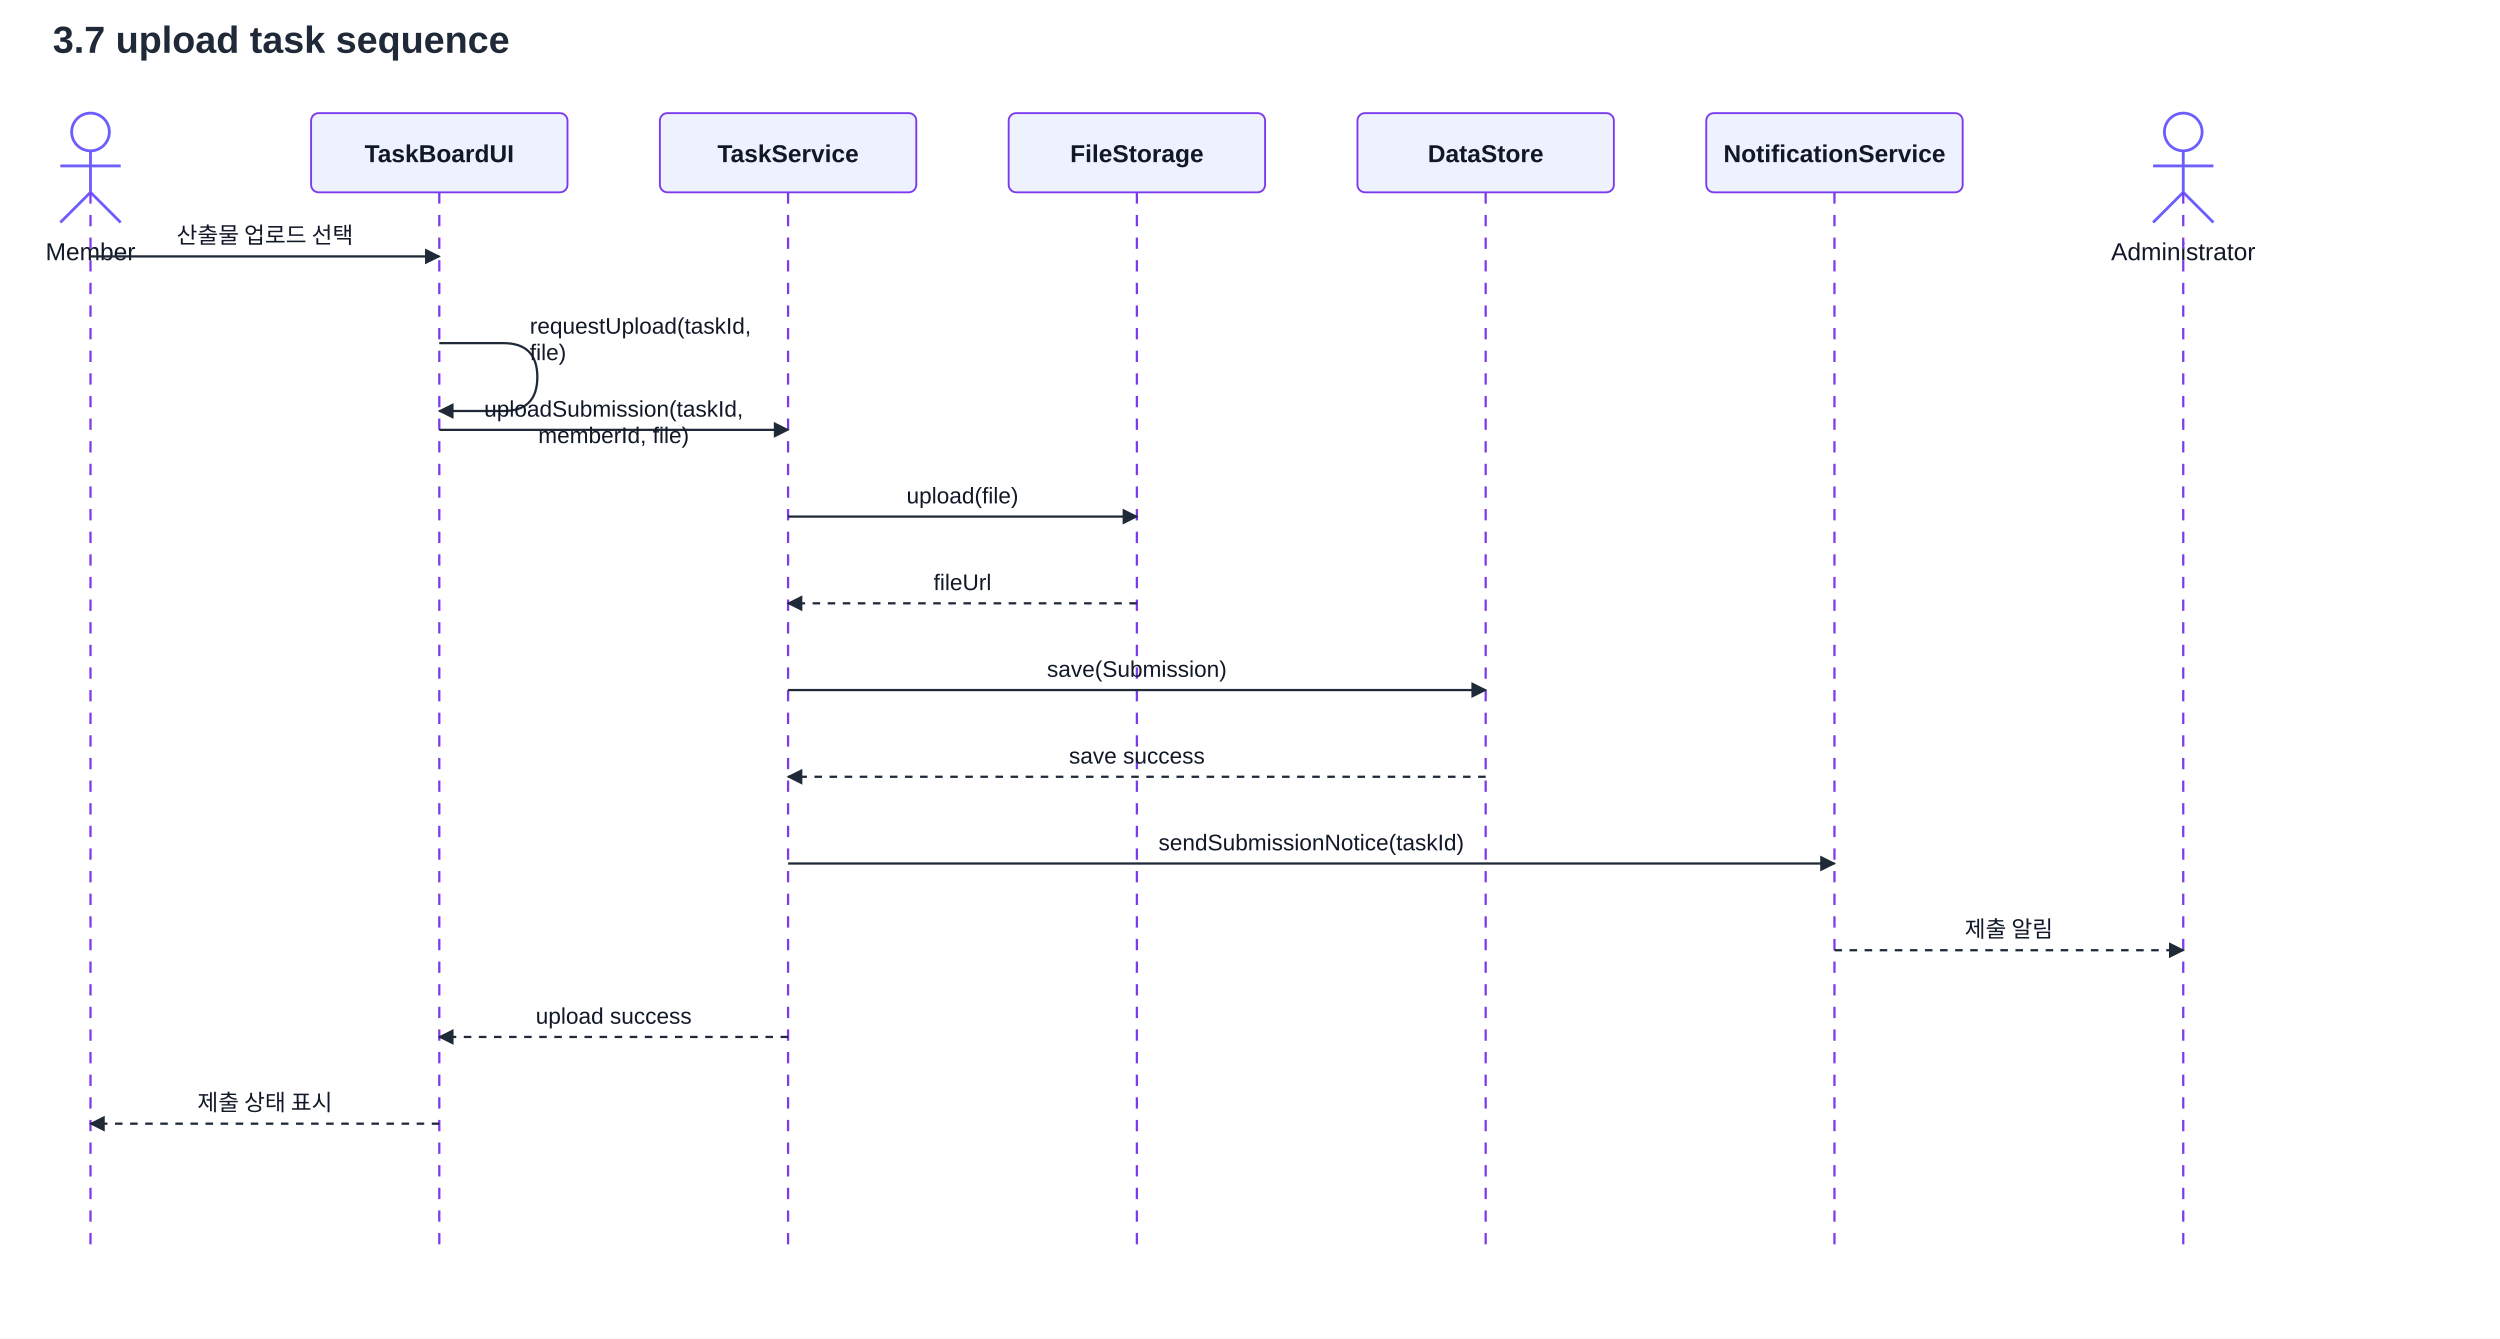
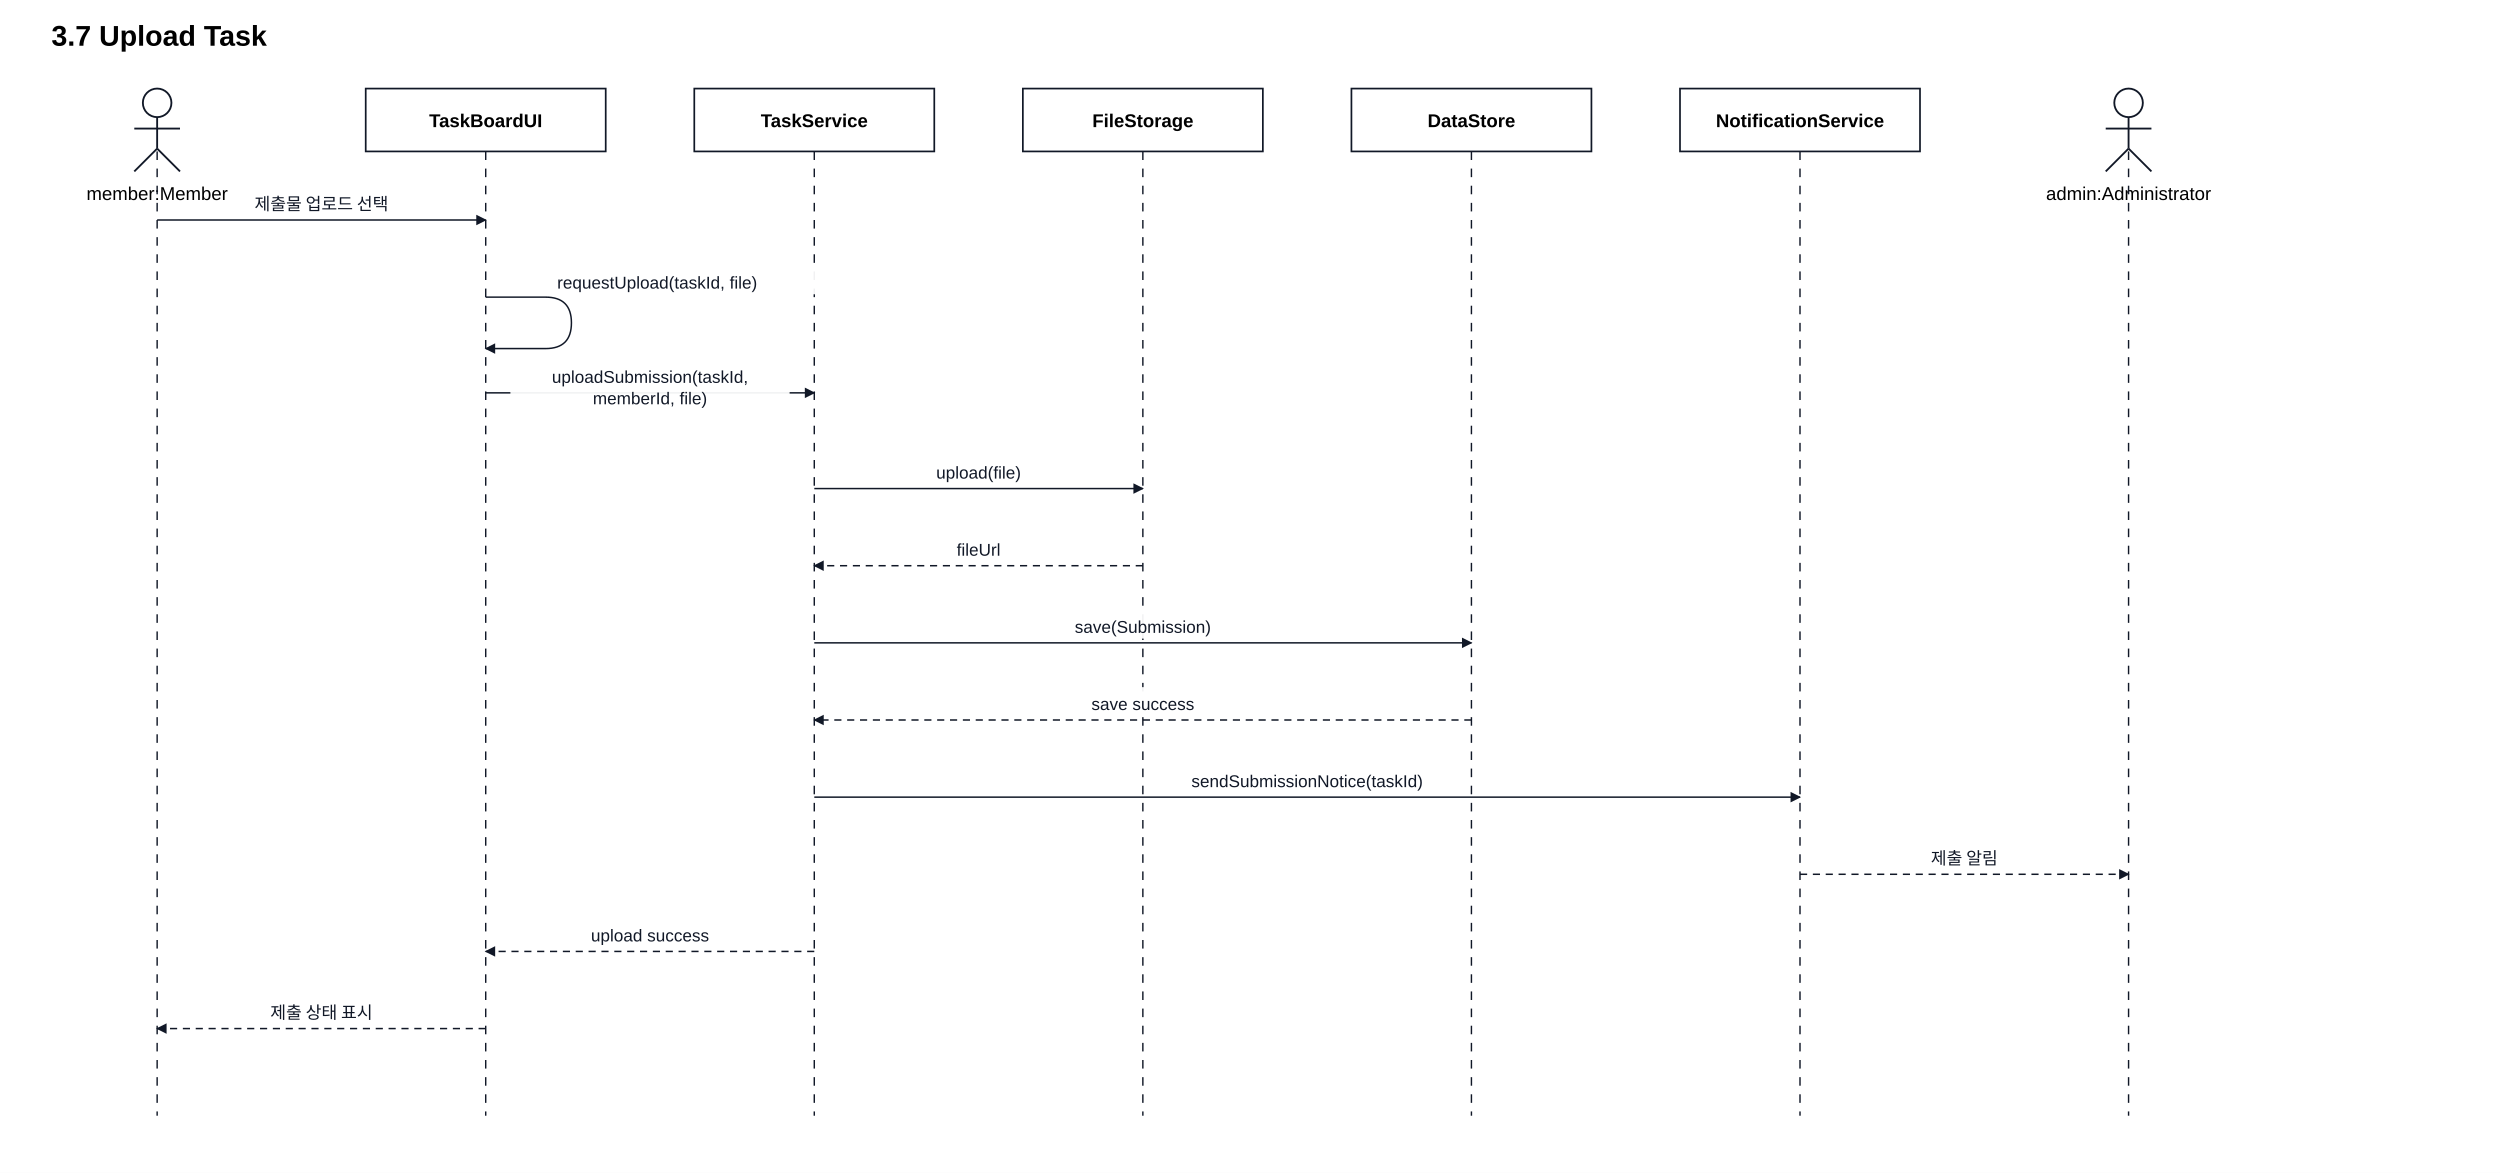
- <svg xmlns="http://www.w3.org/2000/svg" width="1326" height="710" viewBox="0 0 1326 710">
+ <svg xmlns="http://www.w3.org/2000/svg" width="1750" height="821" viewBox="0 0 1750 821">
  <defs>
-     <marker id="arrow" viewBox="0 0 10 10" refX="9" refY="5" markerWidth="7" markerHeight="7" orient="auto-start-reverse">
-       <path d="M0 0 L10 5 L0 10 z" fill="#1f2937" />
+     <marker id="arrow" viewBox="0 0 10 10" refX="9" refY="5" markerWidth="7" markerHeight="7" orient="auto">
+       <path d="M0 0 L10 5 L0 10 z" fill="#111827" />
+     </marker>
+     <marker id="hollowArrow" viewBox="0 0 10 10" refX="9" refY="5" markerWidth="7" markerHeight="7" orient="auto">
+       <path d="M0 0 L10 5 L0 10 z" fill="#fff" stroke="#111827" />
+     </marker>
+     <marker id="diamond" viewBox="0 0 16 10" refX="1" refY="5" markerWidth="11" markerHeight="9" orient="auto">
+       <path d="M1 5 L8 1 L15 5 L8 9 z" fill="#111827" stroke="#111827" />
    </marker>
  </defs>
  <rect width="100%" height="100%" fill="#ffffff" />
-   <text x="28" y="28" font-family="Arial, sans-serif" font-size="20" font-weight="700" fill="#1f2937">3.7 upload task sequence</text>
-   <circle cx="48" cy="70" r="10" fill="#fff" stroke="#6d5dfc" stroke-width="1.5" />
-   <line x1="48" y1="80" x2="48" y2="102" stroke="#6d5dfc" stroke-width="1.5" />
-   <line x1="32" y1="88" x2="64" y2="88" stroke="#6d5dfc" stroke-width="1.5" />
-   <line x1="48" y1="102" x2="32" y2="118" stroke="#6d5dfc" stroke-width="1.5" />
-   <line x1="48" y1="102" x2="64" y2="118" stroke="#6d5dfc" stroke-width="1.5" />
-   <text x="48" y="138" text-anchor="middle" font-family="Arial, sans-serif" font-size="13" fill="#111827">Member</text>
-   <line x1="48" y1="102" x2="48" y2="662" stroke="#7c3aed" stroke-width="1.2" stroke-dasharray="6 6" />
-   <rect x="165" y="60" width="136" height="42" rx="4" fill="#eef2ff" stroke="#7c3aed" stroke-width="1" />
-   <text x="233" y="86" text-anchor="middle" font-family="Arial, sans-serif" font-size="13" font-weight="700" fill="#111827">TaskBoardUI</text>
-   <line x1="233" y1="102" x2="233" y2="662" stroke="#7c3aed" stroke-width="1.2" stroke-dasharray="6 6" />
-   <rect x="350" y="60" width="136" height="42" rx="4" fill="#eef2ff" stroke="#7c3aed" stroke-width="1" />
-   <text x="418" y="86" text-anchor="middle" font-family="Arial, sans-serif" font-size="13" font-weight="700" fill="#111827">TaskService</text>
-   <line x1="418" y1="102" x2="418" y2="662" stroke="#7c3aed" stroke-width="1.2" stroke-dasharray="6 6" />
-   <rect x="535" y="60" width="136" height="42" rx="4" fill="#eef2ff" stroke="#7c3aed" stroke-width="1" />
-   <text x="603" y="86" text-anchor="middle" font-family="Arial, sans-serif" font-size="13" font-weight="700" fill="#111827">FileStorage</text>
-   <line x1="603" y1="102" x2="603" y2="662" stroke="#7c3aed" stroke-width="1.2" stroke-dasharray="6 6" />
-   <rect x="720" y="60" width="136" height="42" rx="4" fill="#eef2ff" stroke="#7c3aed" stroke-width="1" />
-   <text x="788" y="86" text-anchor="middle" font-family="Arial, sans-serif" font-size="13" font-weight="700" fill="#111827">DataStore</text>
-   <line x1="788" y1="102" x2="788" y2="662" stroke="#7c3aed" stroke-width="1.2" stroke-dasharray="6 6" />
-   <rect x="905" y="60" width="136" height="42" rx="4" fill="#eef2ff" stroke="#7c3aed" stroke-width="1" />
-   <text x="973" y="86" text-anchor="middle" font-family="Arial, sans-serif" font-size="13" font-weight="700" fill="#111827">NotificationService</text>
-   <line x1="973" y1="102" x2="973" y2="662" stroke="#7c3aed" stroke-width="1.2" stroke-dasharray="6 6" />
-   <circle cx="1158" cy="70" r="10" fill="#fff" stroke="#6d5dfc" stroke-width="1.5" />
-   <line x1="1158" y1="80" x2="1158" y2="102" stroke="#6d5dfc" stroke-width="1.5" />
-   <line x1="1142" y1="88" x2="1174" y2="88" stroke="#6d5dfc" stroke-width="1.5" />
-   <line x1="1158" y1="102" x2="1142" y2="118" stroke="#6d5dfc" stroke-width="1.5" />
-   <line x1="1158" y1="102" x2="1174" y2="118" stroke="#6d5dfc" stroke-width="1.5" />
-   <text x="1158" y="138" text-anchor="middle" font-family="Arial, sans-serif" font-size="13" fill="#111827">Administrator</text>
-   <line x1="1158" y1="102" x2="1158" y2="662" stroke="#7c3aed" stroke-width="1.2" stroke-dasharray="6 6" />
-   <line x1="48" y1="136" x2="233" y2="136" stroke="#1f2937" stroke-width="1.2" marker-end="url(#arrow)" />
-   <text x="140.5" y="129" text-anchor="middle" font-family="Arial, sans-serif" font-size="12" fill="#111827">산출물 업로드 선택</text>
-   <path d="M233 182 h34 q18 0 18 18 q0 18 -18 18 h-34" fill="none" stroke="#1f2937" stroke-width="1.2" marker-end="url(#arrow)" />
-   <text x="281" y="177" font-family="Arial, sans-serif" font-size="12" fill="#111827">requestUpload(taskId,</text>
-   <text x="281" y="191" font-family="Arial, sans-serif" font-size="12" fill="#111827">file)</text>
-   <line x1="233" y1="228" x2="418" y2="228" stroke="#1f2937" stroke-width="1.2" marker-end="url(#arrow)" />
-   <text x="325.5" y="221" text-anchor="middle" font-family="Arial, sans-serif" font-size="12" fill="#111827">uploadSubmission(taskId,</text>
-   <text x="325.5" y="235" text-anchor="middle" font-family="Arial, sans-serif" font-size="12" fill="#111827">memberId, file)</text>
-   <line x1="418" y1="274" x2="603" y2="274" stroke="#1f2937" stroke-width="1.2" marker-end="url(#arrow)" />
-   <text x="510.5" y="267" text-anchor="middle" font-family="Arial, sans-serif" font-size="12" fill="#111827">upload(file)</text>
-   <line x1="603" y1="320" x2="418" y2="320" stroke="#1f2937" stroke-width="1.2" marker-end="url(#arrow)" stroke-dasharray="4 4" />
-   <text x="510.5" y="313" text-anchor="middle" font-family="Arial, sans-serif" font-size="12" fill="#111827">fileUrl</text>
-   <line x1="418" y1="366" x2="788" y2="366" stroke="#1f2937" stroke-width="1.2" marker-end="url(#arrow)" />
-   <text x="603" y="359" text-anchor="middle" font-family="Arial, sans-serif" font-size="12" fill="#111827">save(Submission)</text>
-   <line x1="788" y1="412" x2="418" y2="412" stroke="#1f2937" stroke-width="1.2" marker-end="url(#arrow)" stroke-dasharray="4 4" />
-   <text x="603" y="405" text-anchor="middle" font-family="Arial, sans-serif" font-size="12" fill="#111827">save success</text>
-   <line x1="418" y1="458" x2="973" y2="458" stroke="#1f2937" stroke-width="1.2" marker-end="url(#arrow)" />
-   <text x="695.5" y="451" text-anchor="middle" font-family="Arial, sans-serif" font-size="12" fill="#111827">sendSubmissionNotice(taskId)</text>
-   <line x1="973" y1="504" x2="1158" y2="504" stroke="#1f2937" stroke-width="1.2" marker-end="url(#arrow)" stroke-dasharray="4 4" />
-   <text x="1065.5" y="497" text-anchor="middle" font-family="Arial, sans-serif" font-size="12" fill="#111827">제출 알림</text>
-   <line x1="418" y1="550" x2="233" y2="550" stroke="#1f2937" stroke-width="1.2" marker-end="url(#arrow)" stroke-dasharray="4 4" />
-   <text x="325.5" y="543" text-anchor="middle" font-family="Arial, sans-serif" font-size="12" fill="#111827">upload success</text>
-   <line x1="233" y1="596" x2="48" y2="596" stroke="#1f2937" stroke-width="1.2" marker-end="url(#arrow)" stroke-dasharray="4 4" />
-   <text x="140.5" y="589" text-anchor="middle" font-family="Arial, sans-serif" font-size="12" fill="#111827">제출 상태 표시</text>
+   <text x="36" y="32" font-family="Arial, sans-serif" font-size="20" font-weight="700">3.7 Upload Task</text>
+   <circle cx="110" cy="72" r="10" fill="#fff" stroke="#111827" stroke-width="1.3" />
+   <line x1="110" y1="82" x2="110" y2="104" stroke="#111827" stroke-width="1.3" />
+   <line x1="94" y1="90" x2="126" y2="90" stroke="#111827" stroke-width="1.3" />
+   <line x1="110" y1="104" x2="94" y2="120" stroke="#111827" stroke-width="1.3" />
+   <line x1="110" y1="104" x2="126" y2="120" stroke="#111827" stroke-width="1.3" />
+   <text x="110" y="140" text-anchor="middle" font-family="Arial, sans-serif" font-size="13">member:Member</text>
+   <line x1="110" y1="106" x2="110" y2="781" stroke="#111827" stroke-width="1" stroke-dasharray="6 6" />
+   <rect x="256" y="62" width="168" height="44" fill="#fff" stroke="#111827" stroke-width="1.2" />
+   <text x="340" y="89" text-anchor="middle" font-family="Arial, sans-serif" font-size="13" font-weight="700">TaskBoardUI</text>
+   <line x1="340" y1="106" x2="340" y2="781" stroke="#111827" stroke-width="1" stroke-dasharray="6 6" />
+   <rect x="486" y="62" width="168" height="44" fill="#fff" stroke="#111827" stroke-width="1.2" />
+   <text x="570" y="89" text-anchor="middle" font-family="Arial, sans-serif" font-size="13" font-weight="700">TaskService</text>
+   <line x1="570" y1="106" x2="570" y2="781" stroke="#111827" stroke-width="1" stroke-dasharray="6 6" />
+   <rect x="716" y="62" width="168" height="44" fill="#fff" stroke="#111827" stroke-width="1.2" />
+   <text x="800" y="89" text-anchor="middle" font-family="Arial, sans-serif" font-size="13" font-weight="700">FileStorage</text>
+   <line x1="800" y1="106" x2="800" y2="781" stroke="#111827" stroke-width="1" stroke-dasharray="6 6" />
+   <rect x="946" y="62" width="168" height="44" fill="#fff" stroke="#111827" stroke-width="1.2" />
+   <text x="1030" y="89" text-anchor="middle" font-family="Arial, sans-serif" font-size="13" font-weight="700">DataStore</text>
+   <line x1="1030" y1="106" x2="1030" y2="781" stroke="#111827" stroke-width="1" stroke-dasharray="6 6" />
+   <rect x="1176" y="62" width="168" height="44" fill="#fff" stroke="#111827" stroke-width="1.2" />
+   <text x="1260" y="89" text-anchor="middle" font-family="Arial, sans-serif" font-size="13" font-weight="700">NotificationService</text>
+   <line x1="1260" y1="106" x2="1260" y2="781" stroke="#111827" stroke-width="1" stroke-dasharray="6 6" />
+   <circle cx="1490" cy="72" r="10" fill="#fff" stroke="#111827" stroke-width="1.3" />
+   <line x1="1490" y1="82" x2="1490" y2="104" stroke="#111827" stroke-width="1.3" />
+   <line x1="1474" y1="90" x2="1506" y2="90" stroke="#111827" stroke-width="1.3" />
+   <line x1="1490" y1="104" x2="1474" y2="120" stroke="#111827" stroke-width="1.3" />
+   <line x1="1490" y1="104" x2="1506" y2="120" stroke="#111827" stroke-width="1.3" />
+   <text x="1490" y="140" text-anchor="middle" font-family="Arial, sans-serif" font-size="13">admin:Administrator</text>
+   <line x1="1490" y1="106" x2="1490" y2="781" stroke="#111827" stroke-width="1" stroke-dasharray="6 6" />
+   <line x1="110" y1="154" x2="340" y2="154" stroke="#111827" stroke-width="1.05" marker-end="url(#arrow)" />
+   <rect x="180.2" y="131" width="89.6" height="20" fill="#fff" opacity="0.94" />
+   <text x="225" y="147" text-anchor="middle" font-family="Arial, sans-serif" font-size="12" font-weight="400" fill="#111827">제출물 업로드 선택</text>
+   <path d="M340 208 h42 q18 0 18 18 q0 18 -18 18 h-42" fill="none" stroke="#111827" stroke-width="1.05" marker-end="url(#arrow)" />
+   <rect x="387" y="186" width="218.12" height="20" fill="#fff" opacity="0.94" />
+   <text x="390" y="202" text-anchor="start" font-family="Arial, sans-serif" font-size="12" font-weight="400" fill="#111827">requestUpload(taskId, file)</text>
+   <line x1="340" y1="275" x2="570" y2="275" stroke="#111827" stroke-width="1.05" marker-end="url(#arrow)" />
+   <rect x="357.28" y="252" width="195.44" height="35" fill="#fff" opacity="0.94" />
+   <text x="455" y="268" text-anchor="middle" font-family="Arial, sans-serif" font-size="12" font-weight="400" fill="#111827">uploadSubmission(taskId,</text>
+   <text x="455" y="283" text-anchor="middle" font-family="Arial, sans-serif" font-size="12" font-weight="400" fill="#111827">memberId, file)</text>
+   <line x1="570" y1="342" x2="800" y2="342" stroke="#111827" stroke-width="1.05" marker-end="url(#arrow)" />
+   <rect x="632.64" y="319" width="104.72" height="20" fill="#fff" opacity="0.94" />
+   <text x="685" y="335" text-anchor="middle" font-family="Arial, sans-serif" font-size="12" font-weight="400" fill="#111827">upload(file)</text>
+   <line x1="800" y1="396" x2="570" y2="396" stroke="#111827" stroke-width="1.05" marker-end="url(#arrow)" stroke-dasharray="5 4" />
+   <rect x="651.54" y="373" width="66.92" height="20" fill="#fff" opacity="0.94" />
+   <text x="685" y="389" text-anchor="middle" font-family="Arial, sans-serif" font-size="12" font-weight="400" fill="#111827">fileUrl</text>
+   <line x1="570" y1="450" x2="1030" y2="450" stroke="#111827" stroke-width="1.05" marker-end="url(#arrow)" />
+   <rect x="732.52" y="427" width="134.96" height="20" fill="#fff" opacity="0.94" />
+   <text x="800" y="443" text-anchor="middle" font-family="Arial, sans-serif" font-size="12" font-weight="400" fill="#111827">save(Submission)</text>
+   <line x1="1030" y1="504" x2="570" y2="504" stroke="#111827" stroke-width="1.05" marker-end="url(#arrow)" stroke-dasharray="5 4" />
+   <rect x="747.64" y="481" width="104.72" height="20" fill="#fff" opacity="0.94" />
+   <text x="800" y="497" text-anchor="middle" font-family="Arial, sans-serif" font-size="12" font-weight="400" fill="#111827">save success</text>
+   <line x1="570" y1="558" x2="1260" y2="558" stroke="#111827" stroke-width="1.05" marker-end="url(#arrow)" />
+   <rect x="802.16" y="535" width="225.68" height="20" fill="#fff" opacity="0.94" />
+   <text x="915" y="551" text-anchor="middle" font-family="Arial, sans-serif" font-size="12" font-weight="400" fill="#111827">sendSubmissionNotice(taskId)</text>
+   <line x1="1260" y1="612" x2="1490" y2="612" stroke="#111827" stroke-width="1.05" marker-end="url(#arrow)" stroke-dasharray="5 4" />
+   <rect x="1348" y="589" width="54" height="20" fill="#fff" opacity="0.94" />
+   <text x="1375" y="605" text-anchor="middle" font-family="Arial, sans-serif" font-size="12" font-weight="400" fill="#111827">제출 알림</text>
+   <line x1="570" y1="666" x2="340" y2="666" stroke="#111827" stroke-width="1.05" marker-end="url(#arrow)" stroke-dasharray="5 4" />
+   <rect x="395.08" y="643" width="119.84" height="20" fill="#fff" opacity="0.94" />
+   <text x="455" y="659" text-anchor="middle" font-family="Arial, sans-serif" font-size="12" font-weight="400" fill="#111827">upload success</text>
+   <line x1="340" y1="720" x2="110" y2="720" stroke="#111827" stroke-width="1.05" marker-end="url(#arrow)" stroke-dasharray="5 4" />
+   <rect x="187.76" y="697" width="74.48" height="20" fill="#fff" opacity="0.94" />
+   <text x="225" y="713" text-anchor="middle" font-family="Arial, sans-serif" font-size="12" font-weight="400" fill="#111827">제출 상태 표시</text>
</svg>
